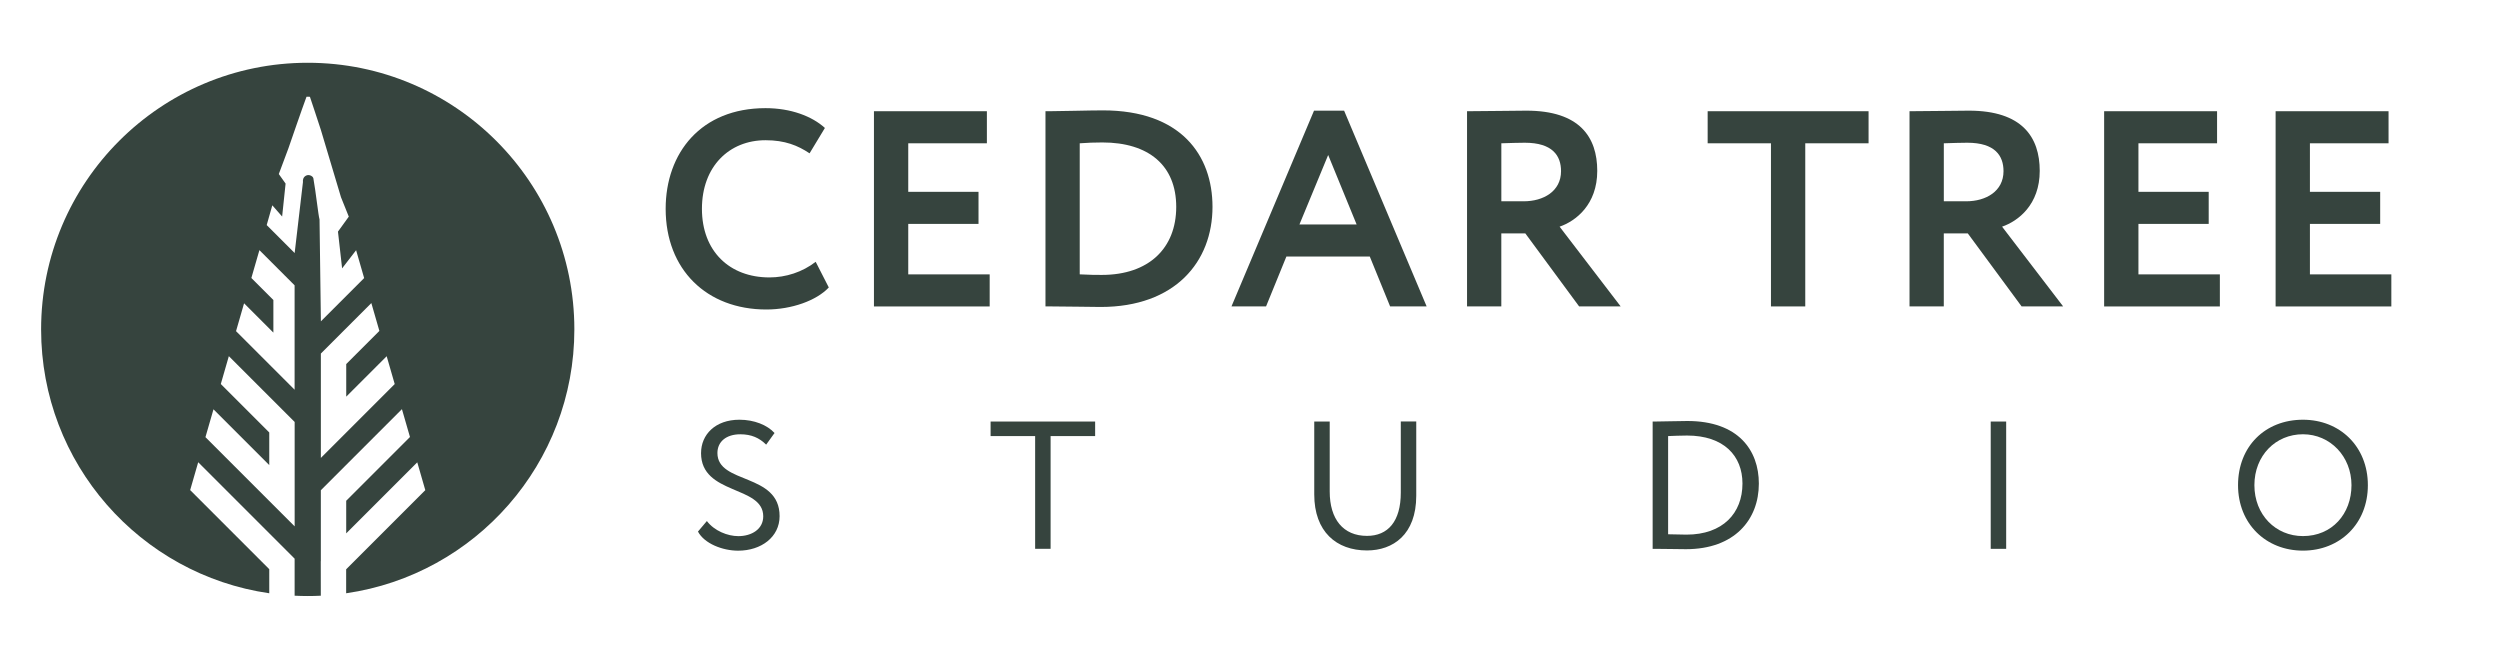
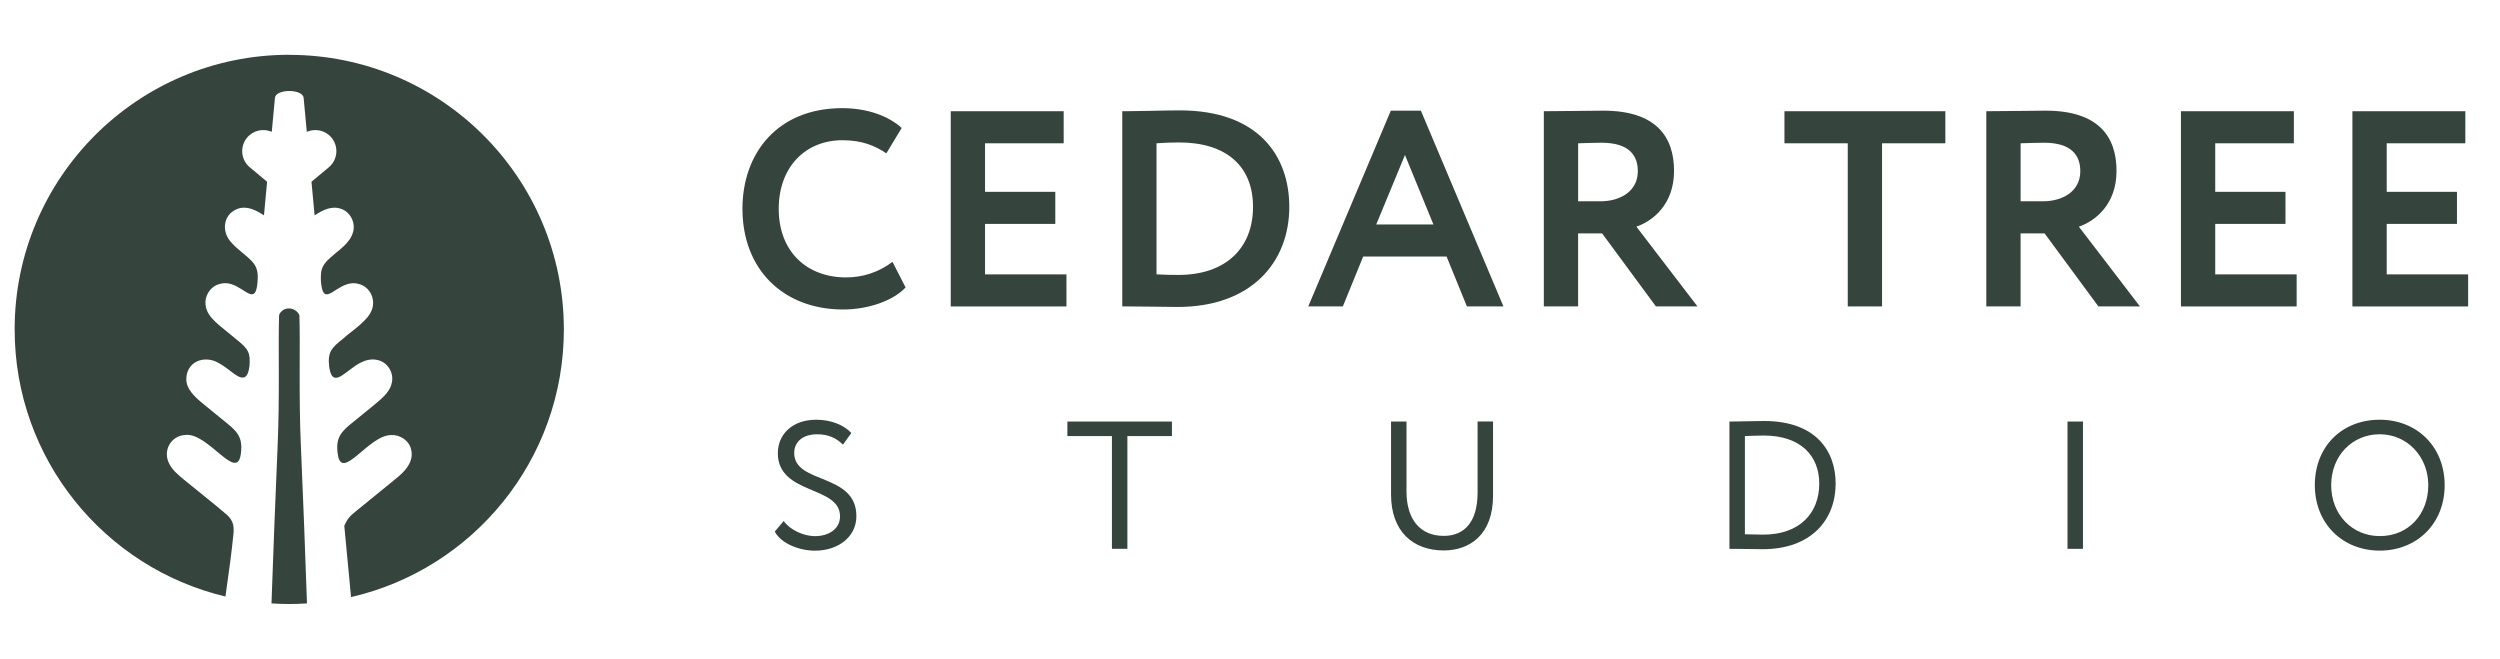
<svg xmlns="http://www.w3.org/2000/svg" id="Layer_1" data-name="Layer 1" viewBox="0 0 976.66 257.36">
-   <defs>
-     <style>
-       .cls-1 {
-         fill: #36443e;
-       }
-     </style>
-   </defs>
  <g>
-     <g>
-       <path class="cls-1" d="M323.78,112.3c-4.79,5.12-14.49,8.61-24.4,8.61-23.31,0-39.33-15.58-39.33-39.33,0-21.9,13.84-39.33,39-39.33,9.91,0,18.19,3.16,23.21,7.74l-5.99,9.91c-4.58-3.05-9.59-5.12-17.21-5.12-14.16,0-24.84,10.24-24.84,26.8s10.79,26.8,26.36,26.8c6.43,0,12.86-2.07,18.08-6.1l5.12,10.02Z" />
-       <path class="cls-1" d="M341.42,43.45h44.12v12.53h-30.72v18.96h27.45v12.53h-27.45v19.72h31.81v12.53h-45.21V43.45Z" />
-       <path class="cls-1" d="M408.42,43.45h1.42c4.58,0,15.47-.33,21.03-.33,30.5,0,42.81,17.54,42.81,37.69,0,21.46-14.6,39.11-43.69,39.11-4.57,0-13.07-.22-20.04-.22h-1.52V43.45ZM421.81,55.98v51.2c3.7.22,6.75.22,8.61.22,18.41,0,29.09-10.46,29.09-26.58s-10.68-25.17-28.87-25.17c-3.16,0-5.77.11-8.82.33Z" />
-       <path class="cls-1" d="M513.32,43.23h11.77l32.25,76.48h-14.27l-7.95-19.5h-32.57l-7.95,19.5h-13.51l32.25-76.48ZM507.65,87.68h22.33l-11.11-27.13-11.22,27.13Z" />
-       <path class="cls-1" d="M573.12,119.71V43.45c4.25,0,21.03-.22,23.2-.22,20.81,0,27.67,10.35,27.67,23.53s-8.39,19.61-14.71,21.79l23.86,31.16h-16.23l-21.03-28.54h-9.37v28.54h-13.4ZM586.52,55.98v22.66h8.72c7.74,0,14.6-3.92,14.6-11.77,0-5.99-3.27-11.11-14.16-11.11-2.5,0-5.55.11-9.15.22Z" />
-       <path class="cls-1" d="M667.12,43.45h62.86v12.53h-24.73v63.73h-13.4v-63.73h-24.73v-12.53Z" />
-       <path class="cls-1" d="M745.98,119.71V43.45c4.25,0,21.03-.22,23.2-.22,20.81,0,27.67,10.35,27.67,23.53s-8.39,19.61-14.71,21.79l23.86,31.16h-16.23l-21.03-28.54h-9.37v28.54h-13.4ZM759.38,55.98v22.66h8.72c7.74,0,14.6-3.92,14.6-11.77,0-5.99-3.27-11.11-14.16-11.11-2.5,0-5.55.11-9.15.22Z" />
-       <path class="cls-1" d="M822.01,43.45h44.12v12.53h-30.72v18.96h27.45v12.53h-27.45v19.72h31.81v12.53h-45.21V43.45Z" />
-       <path class="cls-1" d="M889,43.45h44.12v12.53h-30.72v18.96h27.45v12.53h-27.45v19.72h31.81v12.53h-45.21V43.45Z" />
-     </g>
-     <g>
-       <path class="cls-1" d="M273.88,176.97c0-7.17,5.54-13,14.99-13,5.75,0,10.87,2.06,13.71,5.19l-3.27,4.55c-2.63-2.63-5.76-4.05-10.09-4.05-5.54,0-8.95,2.91-8.95,7.32,0,12.29,24.29,7.67,24.29,24.65,0,8.17-7.17,13.5-16.19,13.5-6.11,0-13.21-2.77-15.7-7.46l3.48-4.12c2.91,3.84,8.1,5.9,12.29,5.9,5.18,0,9.73-2.7,9.73-7.74,0-12.15-24.3-8.24-24.3-24.72Z" />
-       <path class="cls-1" d="M386.98,164.68h40.85v5.68h-17.4v44.04h-6.04v-44.04h-17.4v-5.68Z" />
-       <path class="cls-1" d="M553.28,193.66c0,15.2-9.09,21.38-19.25,21.38-11.93,0-20.6-7.32-20.6-21.88v-28.49h6.04v27.35c0,10.8,5.26,17.33,14.56,17.33,8.17,0,13.21-5.61,13.21-16.91v-27.78h6.04v28.98Z" />
-       <path class="cls-1" d="M645.63,164.68h.85c3.27,0,8.67-.21,12.72-.21,19.89,0,27.92,11.44,27.92,24.44,0,14.14-9.52,25.64-28.49,25.64-3.34,0-8.03-.14-12.22-.14h-.78v-49.73ZM651.67,170.36v38.36c3.27.07,6.32.14,7.17.14,14.21,0,21.88-8.38,21.88-19.96,0-10.8-7.25-18.75-21.67-18.75-2.98,0-4.9.14-7.39.21Z" />
-       <path class="cls-1" d="M777.7,164.68h6.04v49.73h-6.04v-49.73Z" />
-       <path class="cls-1" d="M899.68,163.97c14.42,0,25.36,10.44,25.36,25.57s-10.94,25.57-25.36,25.57-25.36-10.44-25.36-25.57,10.58-25.57,25.36-25.57ZM899.68,209.43c11.37,0,18.96-8.67,18.96-19.89s-8.31-19.89-18.96-19.89-18.97,8.31-18.97,19.89,8.31,19.89,18.97,19.89Z" />
-     </g>
+     <path d="M353.78,112.3c-4.79,5.12-14.49,8.61-24.4,8.61-23.31,0-39.33-15.58-39.33-39.33,0-21.9,13.84-39.33,39-39.33,9.91,0,18.19,3.16,23.21,7.74l-5.99,9.91c-4.58-3.05-9.59-5.12-17.21-5.12-14.16,0-24.84,10.24-24.84,26.8s10.79,26.8,26.36,26.8c6.43,0,12.86-2.07,18.08-6.1l5.12,10.02Z" style="fill: #36443e;" />
+     <path d="M371.42,43.45h44.12v12.53h-30.72v18.96h27.45v12.53h-27.45v19.72h31.81v12.53h-45.21V43.45Z" style="fill: #36443e;" />
+     <path d="M438.42,43.45h1.42c4.58,0,15.47-.33,21.03-.33,30.5,0,42.81,17.54,42.81,37.69,0,21.46-14.6,39.11-43.69,39.11-4.57,0-13.07-.22-20.04-.22h-1.52V43.45ZM451.81,55.98v51.2c3.7.22,6.75.22,8.61.22,18.41,0,29.09-10.46,29.09-26.58s-10.68-25.17-28.87-25.17c-3.16,0-5.77.11-8.82.33Z" style="fill: #36443e;" />
+     <path d="M543.32,43.23h11.77l32.25,76.48h-14.27l-7.95-19.5h-32.57l-7.95,19.5h-13.51l32.25-76.48ZM537.65,87.68h22.33l-11.11-27.13-11.22,27.13Z" style="fill: #36443e;" />
+     <path d="M603.12,119.71V43.45c4.25,0,21.03-.22,23.2-.22,20.81,0,27.67,10.35,27.67,23.53s-8.39,19.61-14.71,21.79l23.86,31.16h-16.23l-21.03-28.54h-9.37v28.54h-13.4ZM616.52,55.98v22.66h8.72c7.74,0,14.6-3.92,14.6-11.77,0-5.99-3.27-11.11-14.16-11.11-2.5,0-5.55.11-9.15.22Z" style="fill: #36443e;" />
+     <path d="M697.12,43.45h62.86v12.53h-24.73v63.73h-13.4v-63.73h-24.73v-12.53Z" style="fill: #36443e;" />
+     <path d="M775.98,119.71V43.45c4.25,0,21.03-.22,23.2-.22,20.81,0,27.67,10.35,27.67,23.53s-8.39,19.61-14.71,21.79l23.86,31.16h-16.23l-21.03-28.54h-9.37v28.54h-13.4ZM789.38,55.98v22.66h8.72c7.74,0,14.6-3.92,14.6-11.77,0-5.99-3.27-11.11-14.16-11.11-2.5,0-5.55.11-9.15.22Z" style="fill: #36443e;" />
+     <path d="M852.01,43.45h44.12v12.53h-30.72v18.96h27.45v12.53h-27.45v19.72h31.81v12.53h-45.21V43.45Z" style="fill: #36443e;" />
+     <path d="M919,43.45h44.12v12.53h-30.72v18.96h27.45v12.53h-27.45v19.72h31.81v12.53h-45.21V43.45Z" style="fill: #36443e;" />
+     <path d="M303.88,176.97c0-7.17,5.54-13,14.99-13,5.75,0,10.87,2.06,13.71,5.19l-3.27,4.55c-2.63-2.63-5.76-4.05-10.09-4.05-5.54,0-8.95,2.91-8.95,7.32,0,12.29,24.29,7.67,24.29,24.65,0,8.17-7.17,13.5-16.19,13.5-6.11,0-13.21-2.77-15.7-7.46l3.48-4.12c2.91,3.84,8.1,5.9,12.29,5.9,5.18,0,9.73-2.7,9.73-7.74,0-12.15-24.3-8.24-24.3-24.72Z" style="fill: #36443e;" />
+     <path d="M416.98,164.68h40.85v5.68h-17.4v44.04h-6.04v-44.04h-17.4v-5.68Z" style="fill: #36443e;" />
+     <path d="M583.28,193.66c0,15.2-9.09,21.38-19.25,21.38-11.93,0-20.6-7.32-20.6-21.88v-28.49h6.04v27.35c0,10.8,5.26,17.33,14.56,17.33,8.17,0,13.21-5.61,13.21-16.91v-27.78h6.04v28.98Z" style="fill: #36443e;" />
+     <path d="M675.63,164.68h.85c3.27,0,8.67-.21,12.72-.21,19.89,0,27.92,11.44,27.92,24.44,0,14.14-9.52,25.64-28.49,25.64-3.34,0-8.03-.14-12.22-.14h-.78v-49.73ZM681.67,170.36v38.36c3.27.07,6.32.14,7.17.14,14.21,0,21.88-8.38,21.88-19.96,0-10.8-7.25-18.75-21.67-18.75-2.98,0-4.9.14-7.39.21Z" style="fill: #36443e;" />
+     <path d="M807.7,164.68h6.04v49.73h-6.04v-49.73Z" style="fill: #36443e;" />
+     <path d="M929.68,163.97c14.42,0,25.36,10.44,25.36,25.57s-10.94,25.57-25.36,25.57-25.36-10.44-25.36-25.57,10.58-25.57,25.36-25.57ZM929.68,209.43c11.37,0,18.96-8.67,18.96-19.89s-8.31-19.89-18.96-19.89-18.97,8.31-18.97,19.89,8.31,19.89,18.97,19.89Z" style="fill: #36443e;" />
  </g>
-   <path class="cls-1" d="M120.23,24.52c-57.53,0-104.17,46.64-104.17,104.17,0,52.42,38.72,95.79,89.13,103.08v-9.41l-30.9-30.9,3.14-10.88,37.67,37.67v14.47c1.7.08,3.41.13,5.12.13s3.42-.04,5.11-.13l-.02-13.47h.03v-27.73l31.68-31.68,3.14,10.88-24.91,24.91v12.74l27.76-27.76,3.14,10.88-30.92,30.92v9.36c50.42-7.28,89.15-50.66,89.15-103.08,0-57.53-46.64-104.17-104.17-104.17ZM115.1,205.62l-34.84-34.84,3.14-10.88,21.79,21.79v-12.74l-18.93-18.93,3.14-10.88,25.71,25.71v40.78ZM115.1,152.26l-22.89-22.89,3.14-10.88,11.45,11.45v-12.74l-8.6-8.6,3.14-10.88,13.75,13.75v40.78ZM124.82,85.68c-.45-1.41-1.45-10.84-2.41-16.08-.34-.92-1.35-1.21-1.96-1.21-.74,0-2.34.63-2.1,2.77l-3.24,27.69-10.92-10.92,2.19-7.72,3.84,4.38,1.35-12.87-2.65-3.73,3.77-10.09s5.56-16.16,7.05-20.1c.19,0,.38-.01.57-.01.26,0,.51.02.76.02.88,2.52,2.74,8.29,4.28,12.93l7.86,26.3h0s3.05,7.59,3.05,7.59l-4.23,5.85,1.62,14.36,5.47-7.09,3.14,10.88-16.9,16.9-.53-39.85ZM125.35,178.9v-40.78l19.72-19.72,3.14,10.88-12.95,12.94v12.74l15.8-15.8,3.14,10.88-28.85,28.85Z" />
+   <g>
+     <path d="M117.55,174.45c-.88-19.91-.2-38.33-.58-51.16-.05-.74-1.51-2.71-3.98-2.8-2.57-.09-3.96,2.05-3.97,2.8-.38,12.8.31,31.15-.57,50.99-.91,20.39-1.7,42.34-2.39,61.45,2.3.15,4.61.23,6.94.23s4.64-.08,6.93-.23c-.68-19.08-1.47-40.95-2.37-61.28Z" style="fill: #36443e;" />
+     <path d="M113,21.4C53.75,21.4,5.72,69.43,5.72,128.68c0,50.67,35.12,93.12,82.35,104.36,1.34-9.27,2.52-18.02,3.15-24.67.37-3.61-.59-5.71-3.3-7.87-4.89-4.2-10.97-8.9-16.04-13.1-2.36-1.98-4.96-4.05-6.11-7-1.99-4.89,1.28-10.18,6.56-10.47,8.93-1.18,20.32,18.81,21.77,7.3.96-7.12-2.03-9.14-7.19-13.32-2.59-2.12-5.19-4.2-7.78-6.35-3.03-2.51-6.36-5.56-6.34-9.38-.03-6.93,7.12-9.66,12.69-6.33,2.22,1.19,4.13,2.86,6.17,4.32,3.7,2.61,5.25,1.35,5.81-3.18.13-1.91.24-3.95-.6-5.7-1.24-2.45-4.33-4.44-6.52-6.36-3.71-3.23-9.19-6.62-9.92-11.17-.83-3.82,1.63-7.92,5.48-8.84,6.48-1.92,11.36,6.14,13.6,3.54.87-.99,1.16-3.97,1.19-6.1.07-2.18-.49-4.33-1.99-5.97-2.34-2.62-5.76-4.79-8.03-7.34-4.23-4.14-3.78-11.18,2.09-13.45,3.65-1.35,7.2.46,10.36,2.53l1.23-13.13-6.77-5.64c-3.49-2.91-3.96-8.1-1.05-11.59,2.41-2.89,6.37-3.7,9.64-2.26l1.25-13.34c.44-3.49,10.75-3.49,11.19,0l1.25,13.34c3.27-1.45,7.24-.63,9.64,2.26,2.91,3.49,2.44,8.68-1.05,11.59l-6.77,5.64,1.23,13.13c3.16-2.07,6.7-3.87,10.36-2.53,3.59,1.22,5.65,5.33,4.69,8.94-1.18,4.47-5.49,7.02-8.79,10.03-1.8,1.54-3.45,3.43-3.72,5.86-.28,2.36-.04,6.62,1.08,8.04,2.21,2.61,7.12-5.45,13.6-3.54,4.26,1.01,6.62,5.76,5.24,9.81-1.38,4.45-7.6,8.21-11.35,11.57-4.31,3.47-6.05,5.01-5.46,10.69.51,3.5,1.4,5.9,4.87,3.8,2.48-1.56,4.71-3.72,7.31-5.05,2-1.05,4.2-1.6,6.39-1.18,4.23.7,6.94,5.05,5.89,9.17-.8,3.73-4.54,6.52-7.64,9.09-2.4,1.96-4.77,3.89-7.17,5.85-4.99,3.93-7.22,6.26-6.24,12.85,1.56,10.75,12.11-7.66,20.9-7.57,3.33-.17,6.78,2.03,7.65,5.32,1.46,4.96-2.31,8.92-5.92,11.76-4.8,3.99-10.63,8.64-15.25,12.42-1.05.88-2.17,1.74-3.04,2.8-.76.92-1.3,2.02-1.81,3.13.67,7.26,1.37,14.41,2.46,25.98.06.63.12,1.26.19,1.89,47.62-10.95,83.13-53.6,83.13-104.55,0-59.25-48.03-107.28-107.28-107.28Z" style="fill: #36443e;" />
+   </g>
</svg>
